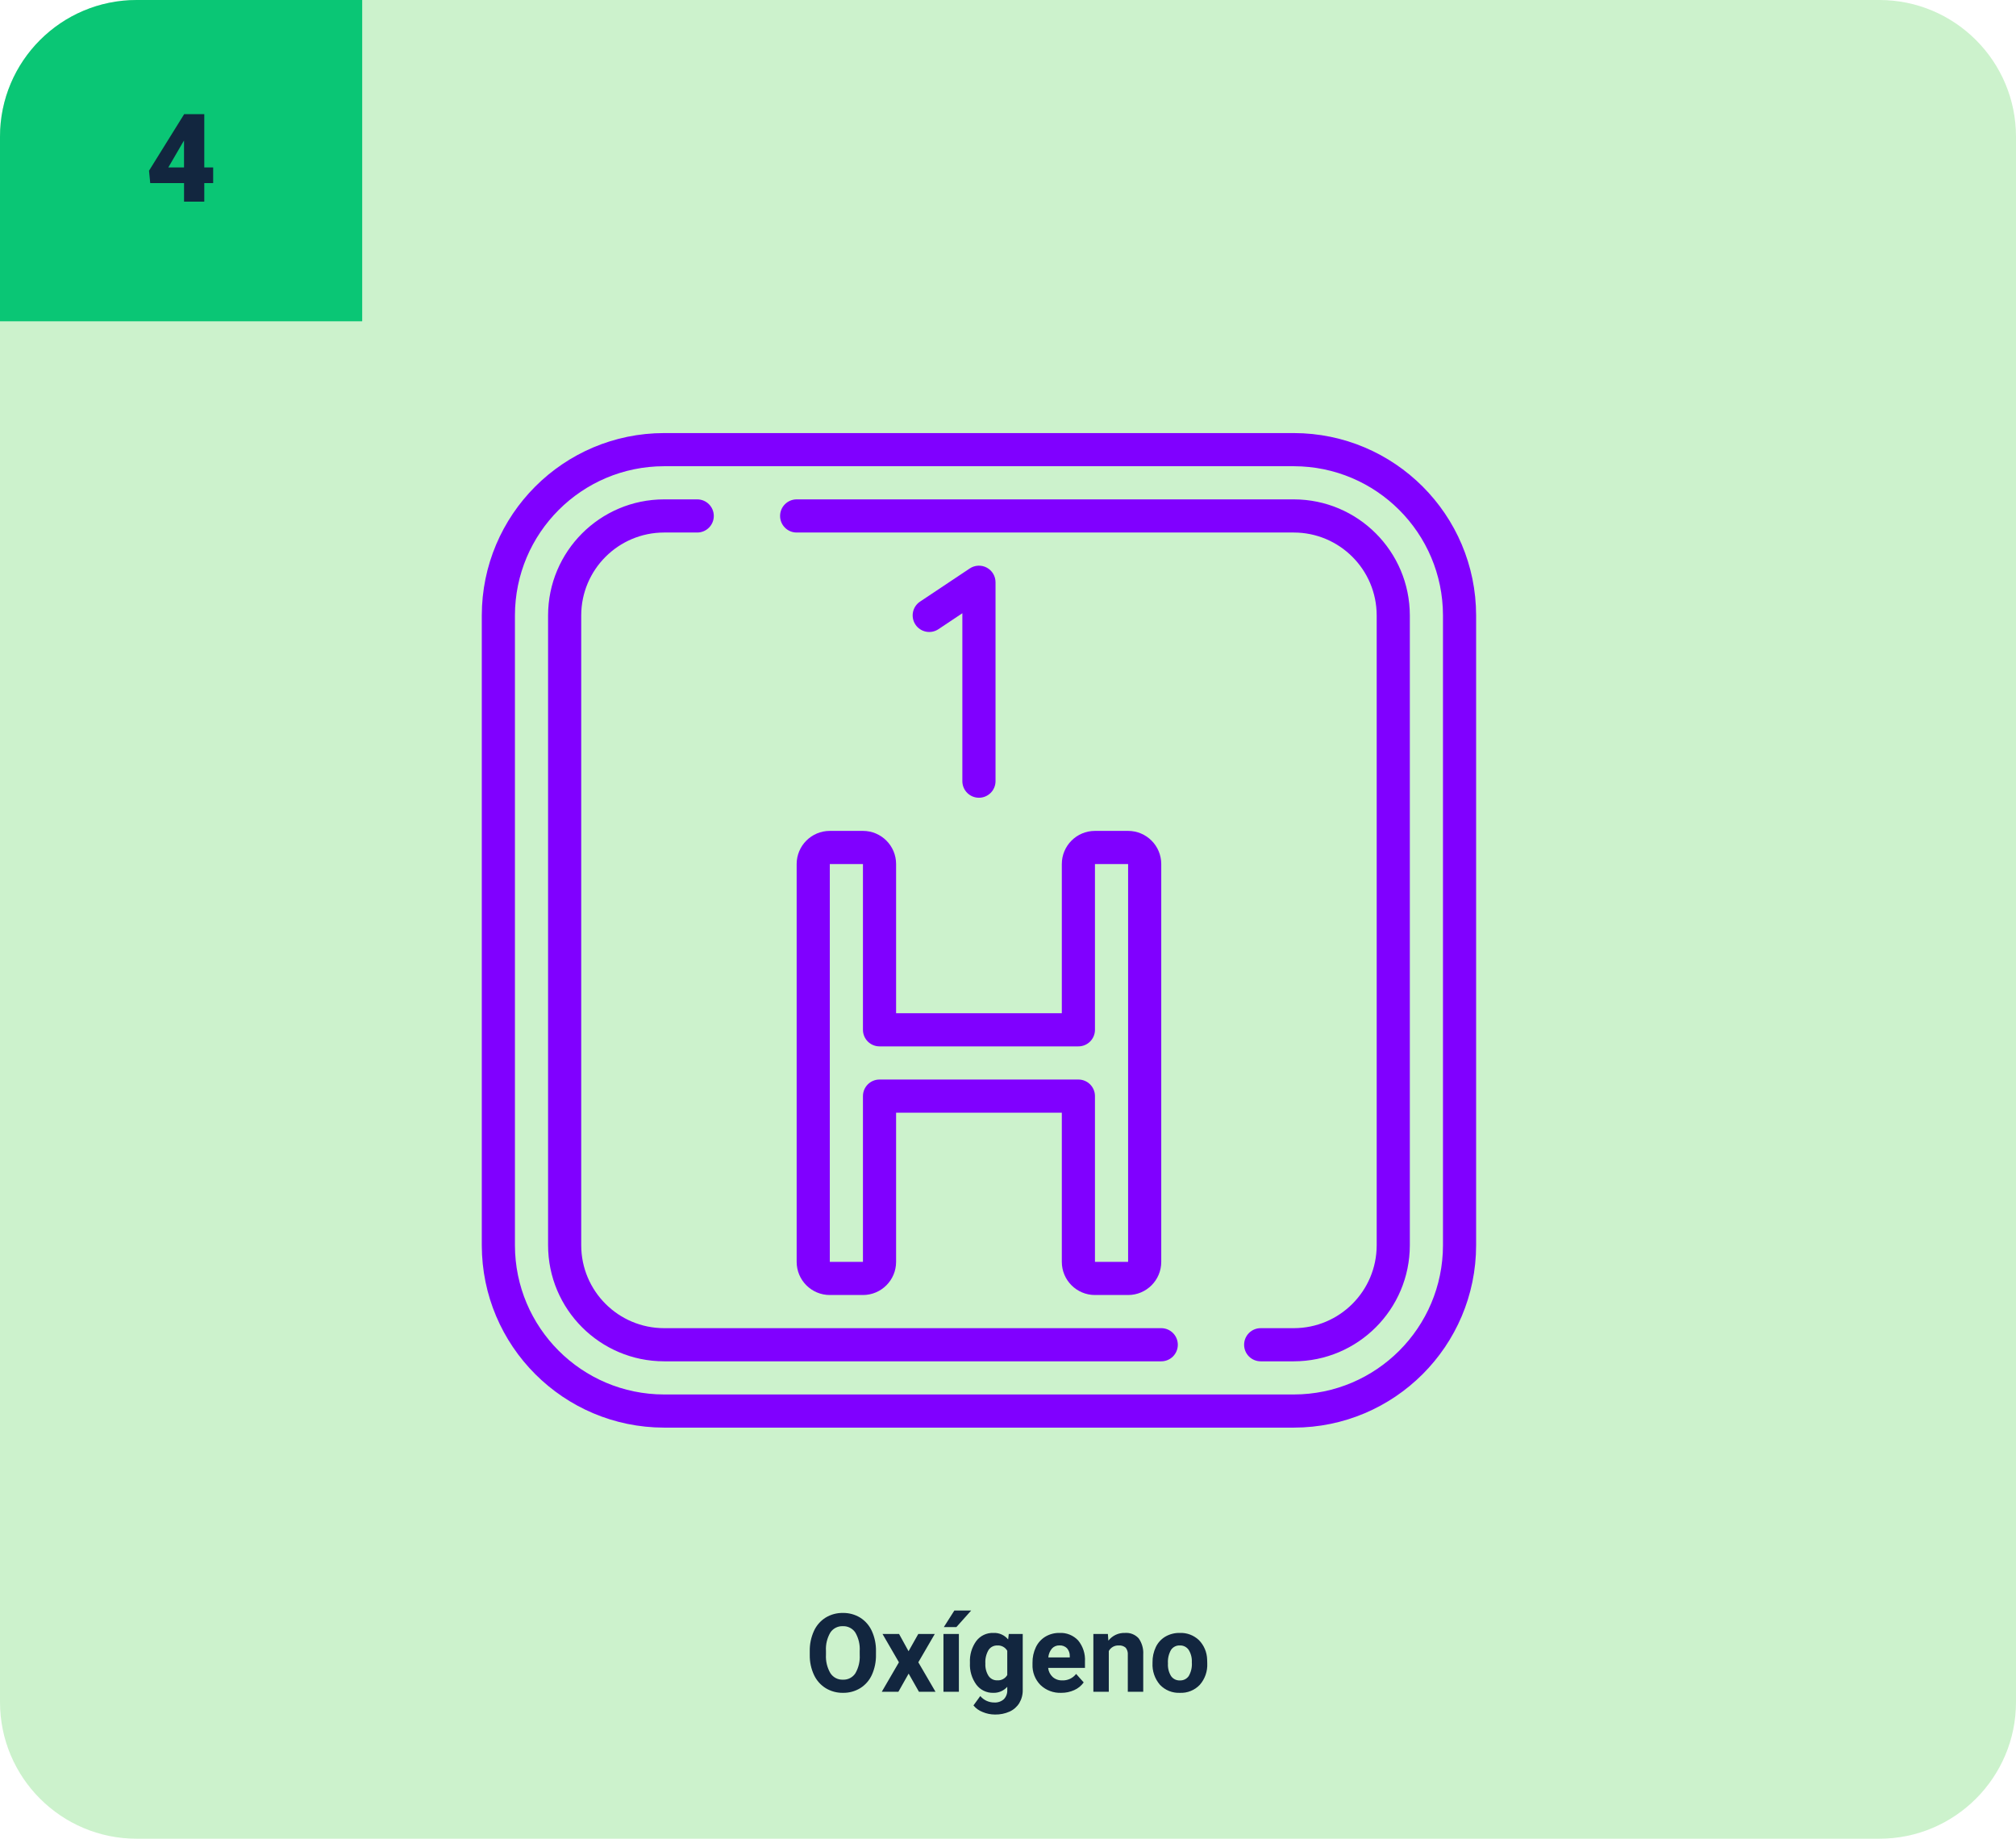
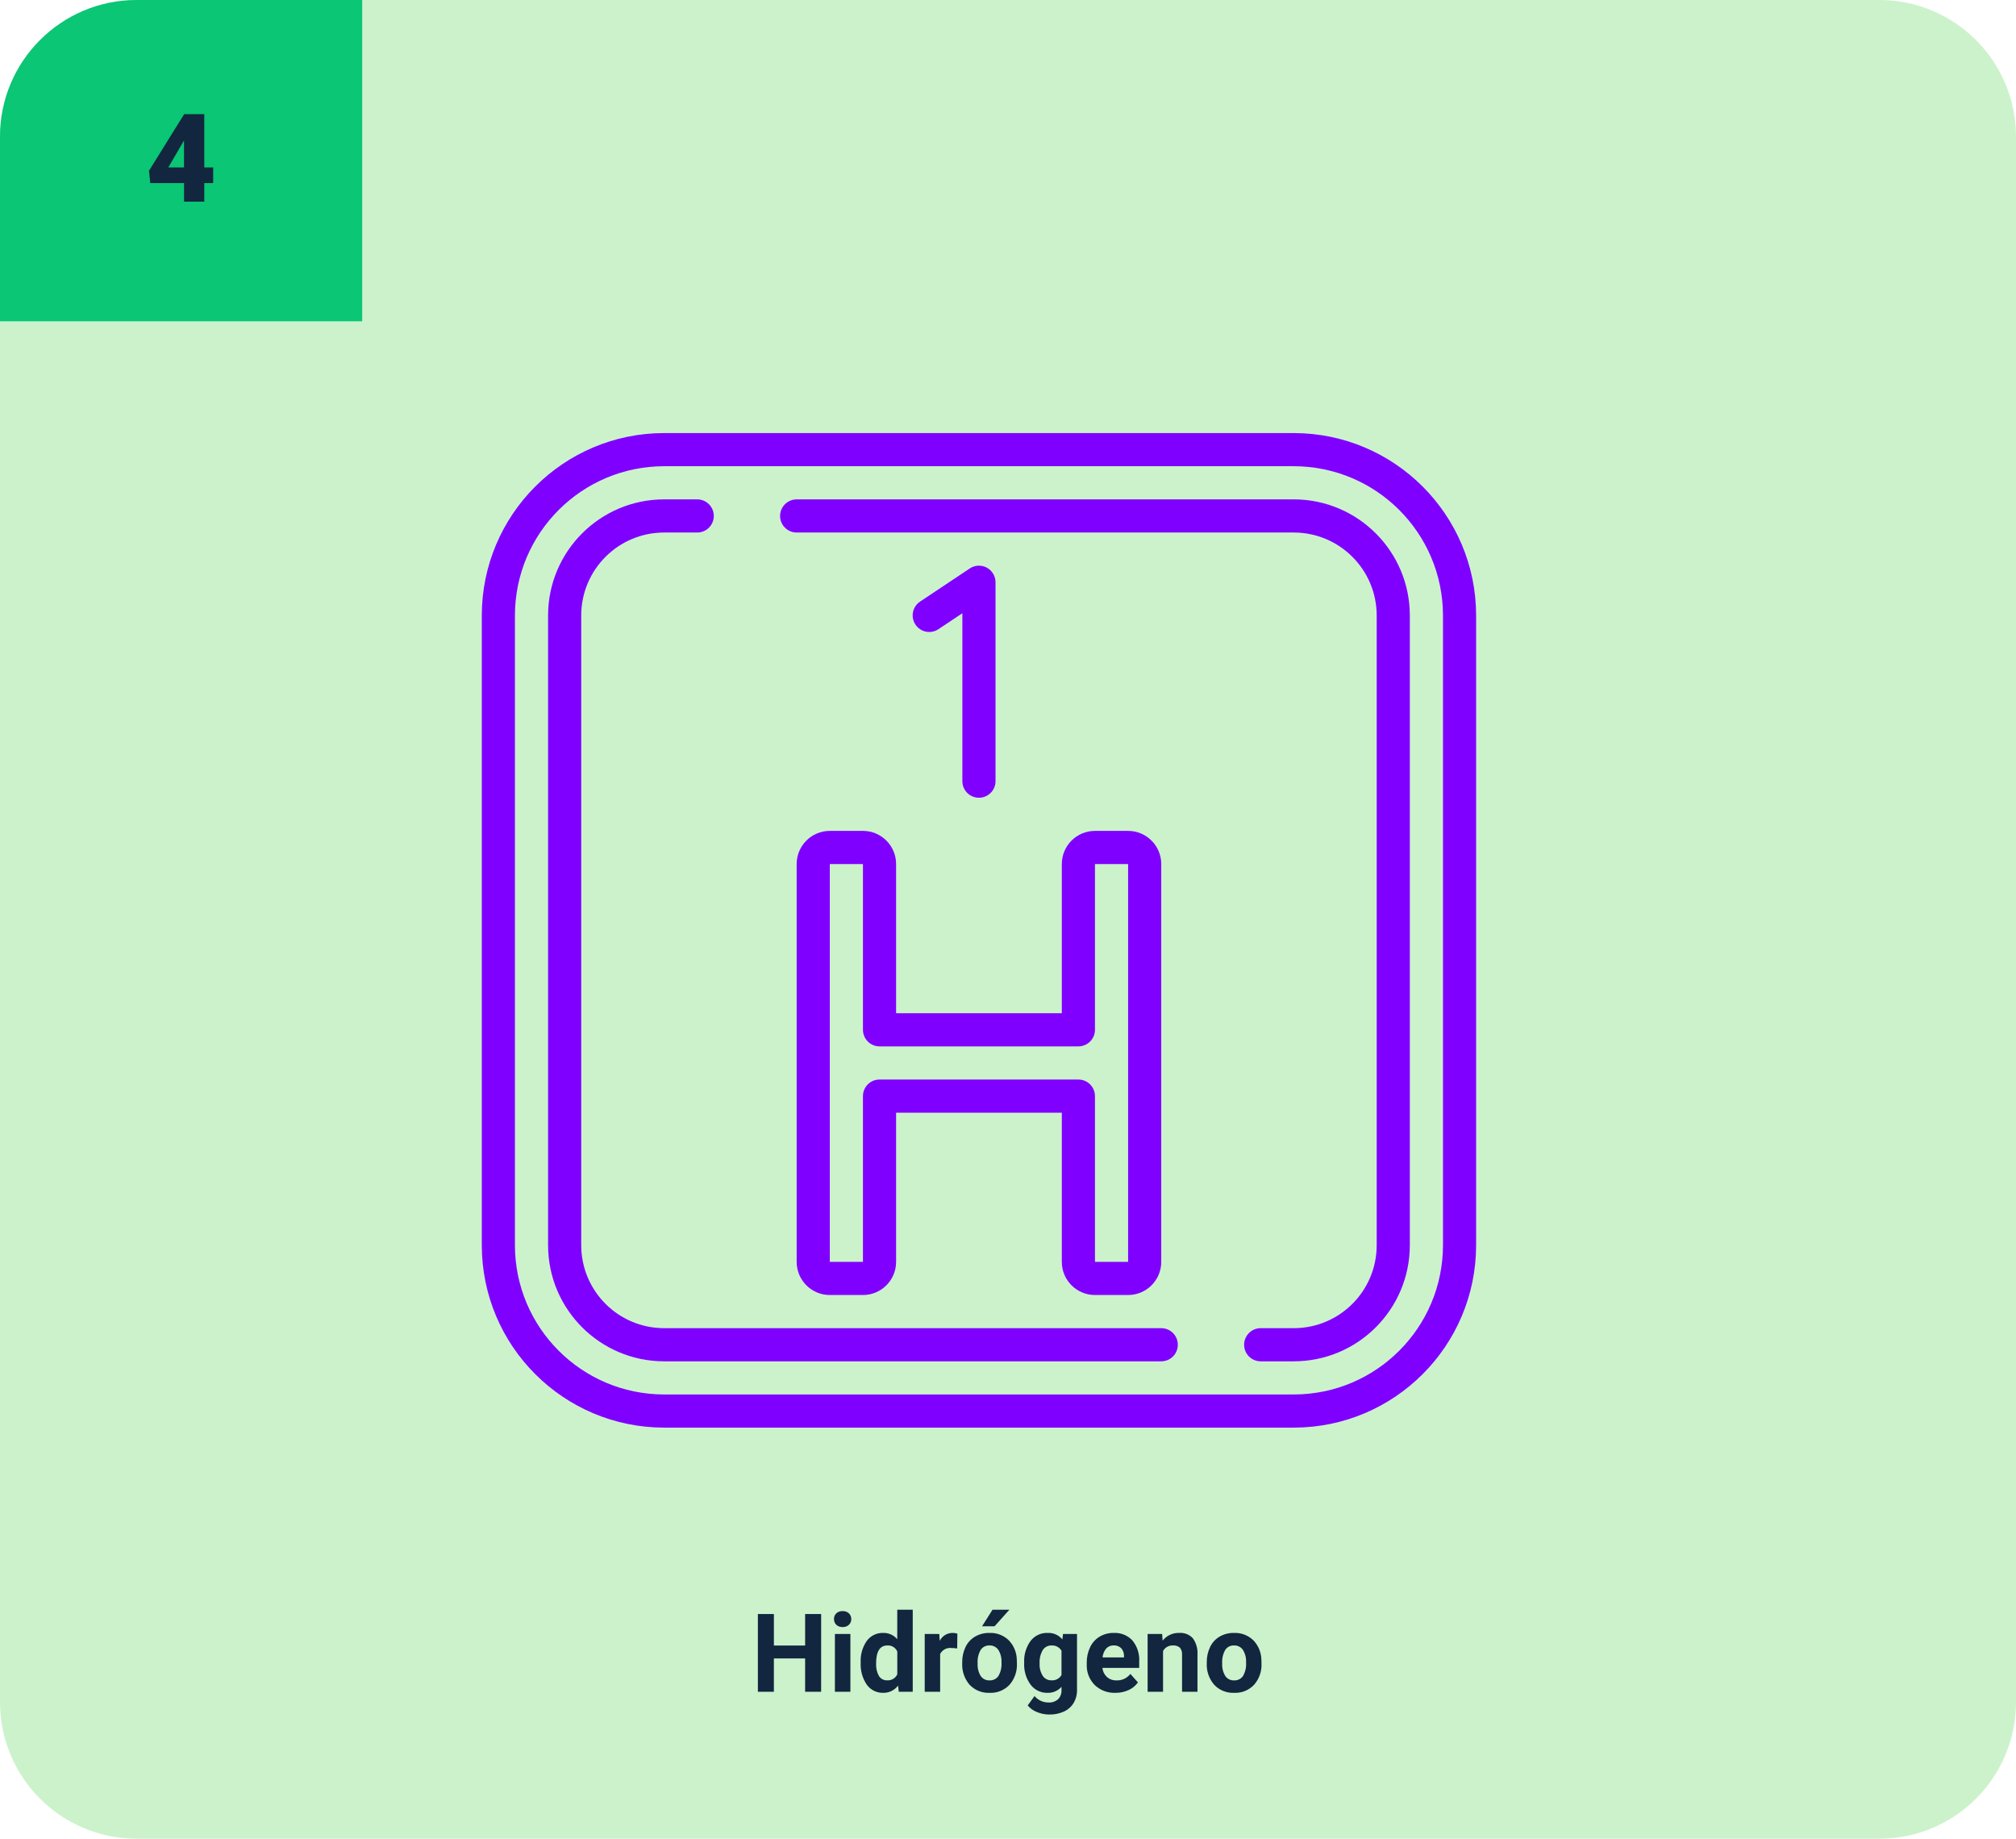
<svg xmlns="http://www.w3.org/2000/svg" width="295" height="269" viewBox="0 0 295 269">
-   <g id="Grupo_1108956" data-name="Grupo 1108956" transform="translate(-1125.051 -2194)">
-     <path id="Trazado_899865" data-name="Trazado 899865" d="M20,0H275a20,20,0,0,1,20,20V249a20,20,0,0,1-20,20H20A20,20,0,0,1,0,249V20A20,20,0,0,1,20,0Z" transform="translate(1125.051 2194)" fill="#ccf2cc" />
-     <path id="Trazado_899867" data-name="Trazado 899867" d="M20,0H53V47H0V20A20,20,0,0,1,20,0Z" transform="translate(1125.051 2194)" fill="#0ac675" />
-     <path id="Trazado_899868" data-name="Trazado 899868" d="M3.393-5h1.3v2.285h-1.3V0H.431V-2.716H-4.518l-.176-1.811L.431-12.771V-12.8H3.393ZM-1.872-5h2.3V-8.938l-.185.3Z" transform="translate(1151.551 2223.5)" fill="#12263f" />
-     <path id="Trazado_899866" data-name="Trazado 899866" d="M-19.32-5.43a6.867,6.867,0,0,1-.594,2.945,4.472,4.472,0,0,1-1.7,1.953,4.7,4.7,0,0,1-2.535.688,4.732,4.732,0,0,1-2.523-.68,4.515,4.515,0,0,1-1.719-1.941,6.67,6.67,0,0,1-.617-2.9V-5.93A6.831,6.831,0,0,1-28.4-8.887a4.508,4.508,0,0,1,1.711-1.961,4.706,4.706,0,0,1,2.527-.684,4.706,4.706,0,0,1,2.527.684,4.508,4.508,0,0,1,1.711,1.961,6.811,6.811,0,0,1,.605,2.949ZM-21.7-5.945a4.787,4.787,0,0,0-.641-2.719,2.088,2.088,0,0,0-1.828-.93,2.088,2.088,0,0,0-1.82.918,4.732,4.732,0,0,0-.648,2.691v.555a4.847,4.847,0,0,0,.641,2.7,2.082,2.082,0,0,0,1.844.961,2.064,2.064,0,0,0,1.813-.926,4.819,4.819,0,0,0,.641-2.7Zm7.148.016,1.422-2.523h2.414l-2.406,4.141L-10.609,0h-2.422l-1.508-2.656L-16.039,0h-2.43l2.508-4.312-2.4-4.141h2.422ZM-7.187,0H-9.445V-8.453h2.258Zm-.664-11.883h2.461L-7.555-9.461H-9.391ZM-5.57-4.289a4.954,4.954,0,0,1,.926-3.133,3,3,0,0,1,2.5-1.187,2.631,2.631,0,0,1,2.164.953l.094-.8H2.156V-.281a3.613,3.613,0,0,1-.5,1.93A3.236,3.236,0,0,1,.234,2.9a4.985,4.985,0,0,1-2.141.43,4.635,4.635,0,0,1-1.812-.371A3.217,3.217,0,0,1-5.055,2l1-1.375a2.645,2.645,0,0,0,2.047.945,1.936,1.936,0,0,0,1.4-.48,1.8,1.8,0,0,0,.5-1.363V-.727A2.612,2.612,0,0,1-2.164.156,2.992,2.992,0,0,1-4.629-1.035,4.953,4.953,0,0,1-5.57-4.2Zm2.258.164a3.076,3.076,0,0,0,.461,1.8,1.467,1.467,0,0,0,1.266.652A1.568,1.568,0,0,0-.109-2.445V-6A1.565,1.565,0,0,0-1.57-6.773a1.476,1.476,0,0,0-1.277.664A3.467,3.467,0,0,0-3.312-4.125ZM7.781.156A4.15,4.15,0,0,1,4.754-.984,4.054,4.054,0,0,1,3.586-4.023v-.219A5.106,5.106,0,0,1,4.078-6.52,3.612,3.612,0,0,1,5.473-8.066a3.914,3.914,0,0,1,2.059-.543,3.508,3.508,0,0,1,2.73,1.094,4.444,4.444,0,0,1,1,3.1v.922H5.875a2.1,2.1,0,0,0,.66,1.328,2,2,0,0,0,1.395.5,2.437,2.437,0,0,0,2.039-.945l1.109,1.242A3.389,3.389,0,0,1,9.7-.246,4.511,4.511,0,0,1,7.781.156ZM7.523-6.781a1.414,1.414,0,0,0-1.09.453,2.341,2.341,0,0,0-.535,1.3H9.039v-.18a1.669,1.669,0,0,0-.406-1.16A1.459,1.459,0,0,0,7.523-6.781Zm7.094-1.672.07.977a2.951,2.951,0,0,1,2.43-1.133,2.453,2.453,0,0,1,2,.789,3.682,3.682,0,0,1,.672,2.359V0H17.531V-5.406a1.465,1.465,0,0,0-.312-1.043,1.4,1.4,0,0,0-1.039-.324,1.553,1.553,0,0,0-1.43.813V0H12.492V-8.453ZM21.148-4.3a5.013,5.013,0,0,1,.484-2.242A3.546,3.546,0,0,1,23.027-8.07a4.069,4.069,0,0,1,2.113-.539,3.849,3.849,0,0,1,2.793,1.047,4.2,4.2,0,0,1,1.207,2.844l.016.578A4.418,4.418,0,0,1,28.07-1.02,3.775,3.775,0,0,1,25.156.156a3.793,3.793,0,0,1-2.918-1.172A4.5,4.5,0,0,1,21.148-4.2Zm2.258.164a3.151,3.151,0,0,0,.453,1.84,1.5,1.5,0,0,0,1.3.637,1.5,1.5,0,0,0,1.281-.629A3.448,3.448,0,0,0,26.9-4.3a3.12,3.12,0,0,0-.461-1.828,1.5,1.5,0,0,0-1.3-.648,1.475,1.475,0,0,0-1.281.645A3.506,3.506,0,0,0,23.406-4.141Z" transform="translate(1272.551 2441.5)" fill="#12263f" />
+   <g id="Grupo_1108971" data-name="Grupo 1108971" transform="translate(-1125.051 -2194)">
+     <path id="Trazado_899972" data-name="Trazado 899972" d="M20,0H275a20,20,0,0,1,20,20V249a20,20,0,0,1-20,20H20A20,20,0,0,1,0,249V20A20,20,0,0,1,20,0Z" transform="translate(1125.051 2194)" fill="#ccf2cc" />
+     <path id="Trazado_899974" data-name="Trazado 899974" d="M20,0H53V47H0V20A20,20,0,0,1,20,0Z" transform="translate(1125.051 2194)" fill="#0ac675" />
+     <path id="Trazado_899975" data-name="Trazado 899975" d="M3.393-5h1.3v2.285h-1.3V0H.431V-2.716H-4.518l-.176-1.811L.431-12.771V-12.8H3.393ZM-1.872-5h2.3V-8.938l-.185.3Z" transform="translate(1151.551 2223.5)" fill="#12263f" />
+     <path id="Trazado_899973" data-name="Trazado 899973" d="M-27.344,0h-2.344V-4.875h-4.57V0H-36.6V-11.375h2.344v4.609h4.57v-4.609h2.344Zm4.281,0h-2.266V-8.453h2.266Zm-2.4-10.641a1.112,1.112,0,0,1,.34-.836A1.277,1.277,0,0,1-24.2-11.8a1.28,1.28,0,0,1,.922.328,1.105,1.105,0,0,1,.344.836,1.108,1.108,0,0,1-.348.844,1.283,1.283,0,0,1-.918.328,1.283,1.283,0,0,1-.918-.328A1.108,1.108,0,0,1-25.461-10.641Zm3.906,6.352a5.094,5.094,0,0,1,.887-3.148,2.877,2.877,0,0,1,2.426-1.172,2.589,2.589,0,0,1,2.039.922V-12h2.266V0h-2.039l-.109-.9A2.657,2.657,0,0,1-18.258.156,2.869,2.869,0,0,1-20.652-1.02,5.258,5.258,0,0,1-21.555-4.289Zm2.258.164a3.328,3.328,0,0,0,.414,1.82,1.349,1.349,0,0,0,1.2.633A1.511,1.511,0,0,0-16.2-2.555V-5.891a1.489,1.489,0,0,0-1.461-.883Q-19.3-6.773-19.3-4.125ZM-7.437-6.336A6.134,6.134,0,0,0-8.25-6.4a1.654,1.654,0,0,0-1.68.867V0h-2.258V-8.453h2.133l.063,1.008A2.092,2.092,0,0,1-8.109-8.609a2.366,2.366,0,0,1,.7.1ZM-6.7-4.3a5.013,5.013,0,0,1,.484-2.242A3.546,3.546,0,0,1-4.824-8.07a4.069,4.069,0,0,1,2.113-.539A3.849,3.849,0,0,1,.082-7.562,4.2,4.2,0,0,1,1.289-4.719l.016.578A4.418,4.418,0,0,1,.219-1.02,3.775,3.775,0,0,1-2.7.156,3.793,3.793,0,0,1-5.613-1.016,4.5,4.5,0,0,1-6.7-4.2Zm2.258.164A3.151,3.151,0,0,0-3.992-2.3a1.5,1.5,0,0,0,1.3.637,1.5,1.5,0,0,0,1.281-.629A3.448,3.448,0,0,0-.953-4.3a3.12,3.12,0,0,0-.461-1.828,1.5,1.5,0,0,0-1.3-.648,1.475,1.475,0,0,0-1.281.645A3.506,3.506,0,0,0-4.445-4.141ZM-2.266-12H.2L-1.969-9.578H-3.8ZM2.367-4.289a4.954,4.954,0,0,1,.926-3.133,3,3,0,0,1,2.5-1.187,2.631,2.631,0,0,1,2.164.953l.094-.8h2.047V-.281a3.613,3.613,0,0,1-.5,1.93A3.236,3.236,0,0,1,8.172,2.9a4.985,4.985,0,0,1-2.141.43,4.635,4.635,0,0,1-1.812-.371A3.217,3.217,0,0,1,2.883,2l1-1.375A2.645,2.645,0,0,0,5.93,1.57a1.936,1.936,0,0,0,1.4-.48,1.8,1.8,0,0,0,.5-1.363V-.727A2.612,2.612,0,0,1,5.773.156,2.992,2.992,0,0,1,3.309-1.035,4.953,4.953,0,0,1,2.367-4.2Zm2.258.164a3.076,3.076,0,0,0,.461,1.8,1.467,1.467,0,0,0,1.266.652,1.568,1.568,0,0,0,1.477-.773V-6a1.565,1.565,0,0,0-1.461-.773,1.476,1.476,0,0,0-1.277.664A3.467,3.467,0,0,0,4.625-4.125ZM15.719.156A4.15,4.15,0,0,1,12.691-.984a4.054,4.054,0,0,1-1.168-3.039v-.219a5.106,5.106,0,0,1,.492-2.277A3.612,3.612,0,0,1,13.41-8.066a3.914,3.914,0,0,1,2.059-.543A3.508,3.508,0,0,1,18.2-7.516a4.444,4.444,0,0,1,1,3.1v.922H13.813a2.1,2.1,0,0,0,.66,1.328,2,2,0,0,0,1.395.5,2.437,2.437,0,0,0,2.039-.945l1.109,1.242A3.389,3.389,0,0,1,17.641-.246,4.511,4.511,0,0,1,15.719.156Zm-.258-6.937a1.414,1.414,0,0,0-1.09.453,2.341,2.341,0,0,0-.535,1.3h3.141v-.18a1.669,1.669,0,0,0-.406-1.16A1.459,1.459,0,0,0,15.461-6.781Zm7.094-1.672.07.977a2.951,2.951,0,0,1,2.43-1.133,2.453,2.453,0,0,1,2,.789,3.682,3.682,0,0,1,.672,2.359V0H25.469V-5.406a1.465,1.465,0,0,0-.312-1.043,1.4,1.4,0,0,0-1.039-.324,1.553,1.553,0,0,0-1.43.813V0H20.43V-8.453ZM29.086-4.3a5.013,5.013,0,0,1,.484-2.242A3.546,3.546,0,0,1,30.965-8.07a4.069,4.069,0,0,1,2.113-.539,3.849,3.849,0,0,1,2.793,1.047,4.2,4.2,0,0,1,1.207,2.844l.016.578A4.418,4.418,0,0,1,36.008-1.02,3.775,3.775,0,0,1,33.094.156a3.793,3.793,0,0,1-2.918-1.172A4.5,4.5,0,0,1,29.086-4.2Zm2.258.164A3.151,3.151,0,0,0,31.8-2.3a1.5,1.5,0,0,0,1.3.637,1.5,1.5,0,0,0,1.281-.629A3.448,3.448,0,0,0,34.836-4.3a3.12,3.12,0,0,0-.461-1.828,1.5,1.5,0,0,0-1.3-.648,1.475,1.475,0,0,0-1.281.645A3.506,3.506,0,0,0,31.344-4.141Z" transform="translate(1272.551 2441.5)" fill="#12263f" />
    <g id="Page-1" transform="translate(1195.551 2257.357)">
      <g id="_001---Hydrogen" data-name="001---Hydrogen">
        <path id="Shape" d="M118.825,0H26.675A26.707,26.707,0,0,0,0,26.675v92.15A26.707,26.707,0,0,0,26.675,145.5h92.15A26.707,26.707,0,0,0,145.5,118.825V26.675A26.707,26.707,0,0,0,118.825,0ZM140.65,118.825a21.852,21.852,0,0,1-21.825,21.825H26.675A21.852,21.852,0,0,1,4.85,118.825V26.675A21.852,21.852,0,0,1,26.675,4.85h92.15A21.852,21.852,0,0,1,140.65,26.675Z" fill="#8000ff" />
        <path id="Path" d="M93.175,4H20.425a2.425,2.425,0,0,0,0,4.85h72.75A12.14,12.14,0,0,1,105.3,20.975v92.15A12.14,12.14,0,0,1,93.175,125.25h-4.85a2.425,2.425,0,1,0,0,4.85h4.85a16.994,16.994,0,0,0,16.975-16.975V20.975A16.994,16.994,0,0,0,93.175,4Z" transform="translate(25.65 5.7)" fill="#8000ff" fill-rule="evenodd" />
        <path id="Path-2" data-name="Path" d="M93.725,125.25H20.975A12.14,12.14,0,0,1,8.85,113.125V20.975A12.14,12.14,0,0,1,20.975,8.85h4.85a2.425,2.425,0,0,0,0-4.85h-4.85A16.994,16.994,0,0,0,4,20.975v92.15A16.994,16.994,0,0,0,20.975,130.1h72.75a2.425,2.425,0,1,0,0-4.85Z" transform="translate(5.7 5.7)" fill="#8000ff" fill-rule="evenodd" />
        <path id="Shape-2" data-name="Shape" d="M28.7,24H23.85A4.85,4.85,0,0,0,19,28.85v58.2a4.85,4.85,0,0,0,4.85,4.85H28.7a4.85,4.85,0,0,0,4.85-4.85V65.225H57.8V87.05a4.85,4.85,0,0,0,4.85,4.85H67.5a4.85,4.85,0,0,0,4.85-4.85V28.85A4.85,4.85,0,0,0,67.5,24H62.65a4.85,4.85,0,0,0-4.85,4.85V50.675H33.55V28.85A4.85,4.85,0,0,0,28.7,24ZM60.225,55.525A2.425,2.425,0,0,0,62.65,53.1V28.85H67.5v58.2H62.65V62.8a2.425,2.425,0,0,0-2.425-2.425h-29.1A2.425,2.425,0,0,0,28.7,62.8V87.05H23.85V28.85H28.7V53.1a2.425,2.425,0,0,0,2.425,2.425Z" transform="translate(27.075 34.2)" fill="#8000ff" />
        <path id="Path-3" data-name="Path" d="M35.7,41.95a2.425,2.425,0,0,0,2.425-2.425v-29.1a2.425,2.425,0,0,0-3.771-2.018l-7.275,4.85a2.425,2.425,0,0,0,2.692,4.035l3.5-2.335V39.525A2.425,2.425,0,0,0,35.7,41.95Z" transform="translate(37.05 11.4)" fill="#8000ff" fill-rule="evenodd" />
      </g>
    </g>
  </g>
</svg>
